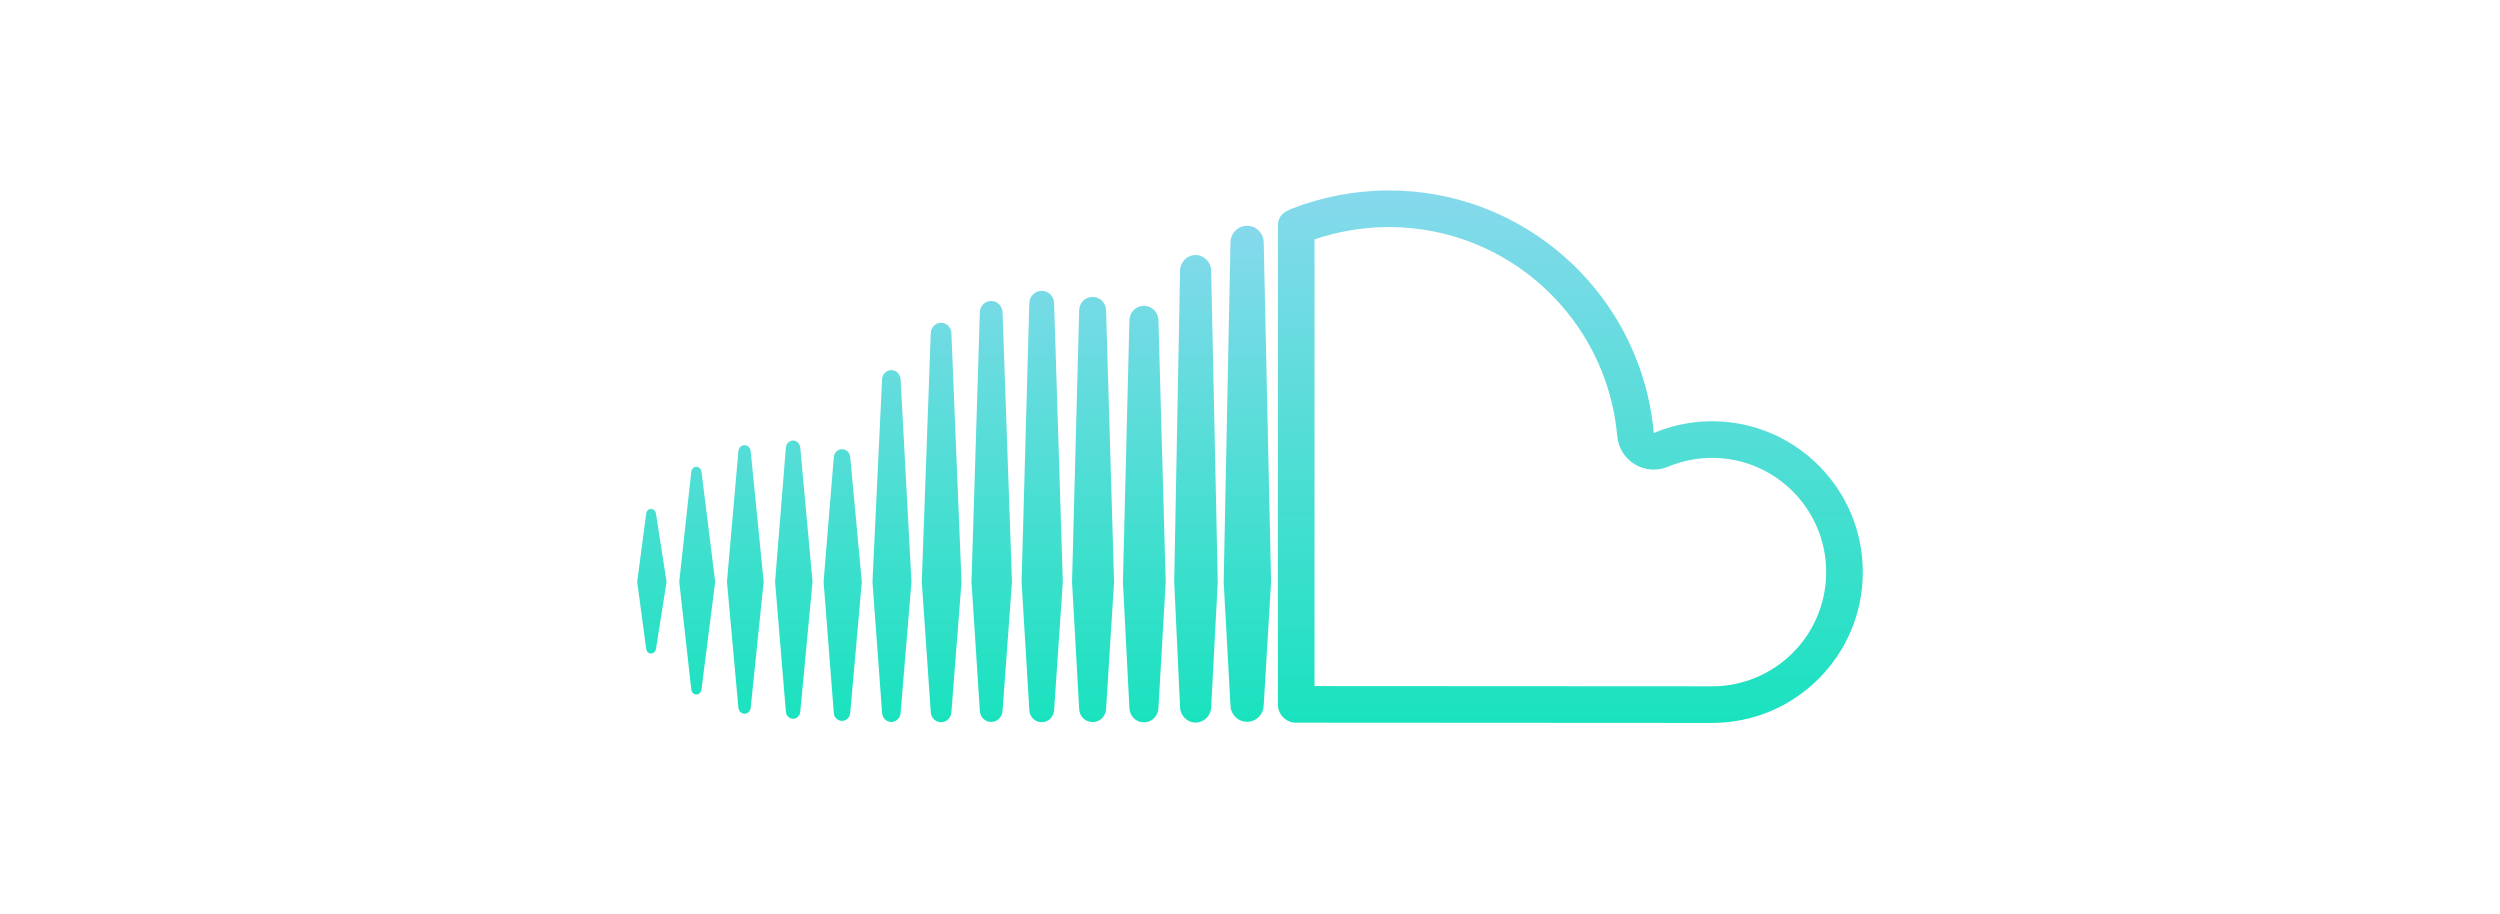
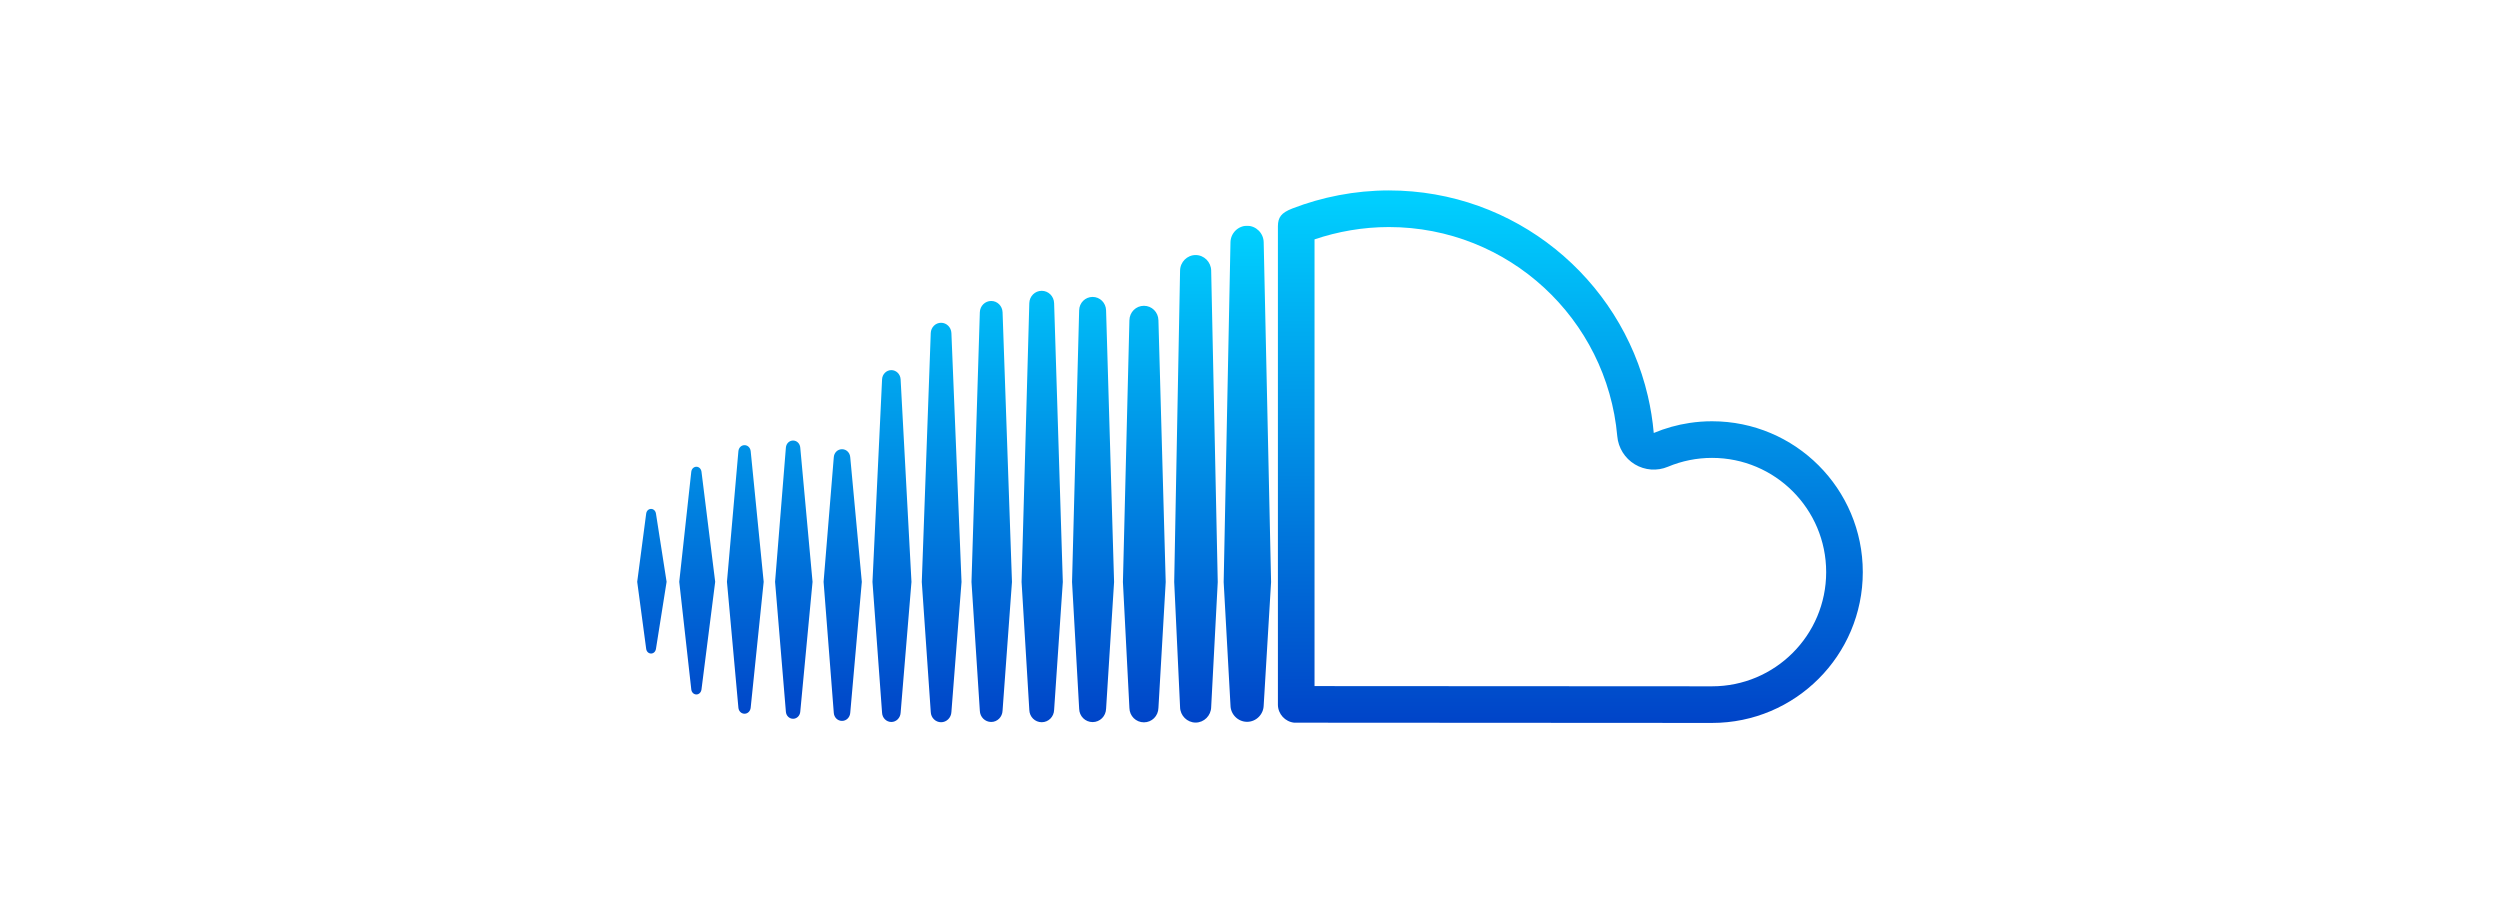
<svg xmlns="http://www.w3.org/2000/svg" width="1024" height="374" fill="none">
  <path d="M266.685 208.447c-1.047 0-1.879.81-2.014 1.966L261 238.309l3.671 27.416c.135 1.156.967 1.961 2.014 1.961 1.015 0 1.841-.8 2.003-1.95v-.005.005l4.351-27.427-4.351-27.902c-.157-1.15-.994-1.96-2.003-1.96zm20.645-15.242c-.173-1.199-1.032-2.025-2.09-2.025-1.063 0-1.943.853-2.089 2.025 0 .011-4.934 45.104-4.934 45.104l4.934 44.105c.14 1.183 1.02 2.037 2.089 2.037 1.053 0 1.911-.832 2.084-2.026l5.615-44.116-5.609-45.104zm77.763-41.605c-2.025 0-3.698 1.659-3.796 3.765l-3.93 82.982 3.93 53.627c.103 2.096 1.771 3.749 3.796 3.749 2.013 0 3.682-1.658 3.8-3.759v.016l4.444-53.633-4.444-82.982c-.118-2.106-1.787-3.765-3.8-3.765zm-40.248 28.842c-1.555 0-2.823 1.242-2.947 2.901l-4.427 54.983 4.427 53.195c.118 1.647 1.392 2.889 2.947 2.889 1.539 0 2.808-1.242 2.943-2.889l5.031-53.195-5.031-54.994c-.135-1.648-1.404-2.89-2.943-2.89zm81.148 115.275c2.511 0 4.552-2.025 4.654-4.618l3.855-52.725-3.849-110.479c-.103-2.592-2.144-4.618-4.654-4.618-2.532 0-4.578 2.031-4.659 4.624l-3.418 110.468 3.418 52.747c.081 2.571 2.127 4.601 4.653 4.601zm83.735.249c3.455 0 6.305-2.847 6.37-6.346l2.689-51.213-2.689-127.595c-.059-3.495-2.915-6.347-6.37-6.347-3.461 0-6.317 2.847-6.371 6.352l-2.402 127.546c0 .081 2.402 51.289 2.402 51.289.054 3.467 2.915 6.314 6.371 6.314zm-42.186-.2c3.007 0 5.431-2.414 5.512-5.493v.038l3.272-51.926-3.277-111.278c-.081-3.079-2.505-5.488-5.512-5.488-3.029 0-5.453 2.409-5.518 5.488l-2.91 111.283 2.915 51.915c.065 3.047 2.489 5.461 5.518 5.461zm-102.651-.486c1.787 0 3.234-1.431 3.369-3.316l4.74-53.638-4.74-51.024c-.13-1.885-1.577-3.306-3.369-3.306-1.814 0-3.261 1.431-3.374 3.327l-4.174 51.003 4.174 53.632c.118 1.891 1.56 3.322 3.374 3.322zm-39.929-2.938c1.306 0 2.364-1.032 2.516-2.458l5.323-51.569-5.318-53.514c-.157-1.431-1.215-2.463-2.521-2.463-1.323 0-2.381 1.037-2.516 2.463l-4.686 53.514 4.686 51.558c.13 1.432 1.188 2.469 2.516 2.469zm163.592-167.088c-3.266 0-5.885 2.598-5.95 5.925l-2.656 107.217 2.656 51.591c.065 3.284 2.678 5.882 5.95 5.882 3.261 0 5.863-2.593 5.938-5.92v.043l2.98-51.591-2.98-107.233c-.075-3.316-2.677-5.914-5.938-5.914zm-83.087 170.571c2.257 0 4.12-1.841 4.228-4.191l4.146-53.271-4.146-101.961c-.114-2.355-1.971-4.191-4.228-4.191-2.278 0-4.135 1.841-4.232 4.191l-3.671 101.961 3.676 53.293c.092 2.328 1.949 4.169 4.227 4.169zm46.3-5.028v-.027l3.563-52.39-3.563-114.201c-.086-2.835-2.322-5.061-5.08-5.061-2.775 0-5.01 2.22-5.086 5.061l-3.164 114.195 3.17 52.418c.075 2.808 2.31 5.028 5.08 5.028 2.764 0 4.988-2.22 5.08-5.045v.022zM510.81 92.475c-3.709 0-6.754 3.046-6.808 6.789l-2.786 139.159 2.791 50.505c.049 3.689 3.094 6.73 6.803 6.73 3.698 0 6.743-3.041 6.797-6.784v.06l3.028-50.511-3.028-139.17c-.054-3.732-3.099-6.778-6.797-6.778z" fill="url(#prefix__paint0_linear)" />
  <path fill-rule="evenodd" clip-rule="evenodd" d="M669.628 190.191a14.999 14.999 0 01-7.194-11.525C658.197 130.646 617.935 93 568.873 93c-10.61 0-21.024 1.855-30.441 5.05V281.02l18.331.013a1451817.588 1451817.588 0 00144.492.08c25.807 0 46.745-20.937 46.745-46.778 0-25.845-20.936-46.783-46.74-46.783a46.62 46.62 0 00-18.082 3.629 14.998 14.998 0 01-13.55-.989zm-146.196 98.516c.048 3.781 2.98 6.929 6.667 7.302.157.016 170.054.103 171.156.103 34.098 0 61.745-27.659 61.745-61.778 0-34.118-27.641-61.783-61.74-61.783a62.04 62.04 0 00-9.22.687 61.543 61.543 0 00-14.664 4.109 108.766 108.766 0 00-2.42-15.157C663.718 113.947 620.517 78 568.873 78c-13.929 0-27.507 2.744-39.497 7.383-4.659 1.804-5.901 3.662-5.944 7.265v196.059zm10.749-189.07a.73.73 0 01.103-.053.83.83 0 01-.103.053z" fill="url(#prefix__paint1_linear)" />
  <defs>
    <linearGradient id="prefix__paint0_linear" x1="390.818" y1="92.475" x2="390.818" y2="295.929" gradientUnits="userSpaceOnUse">
      <stop stop-color="#86D9EC" />
-       <stop offset="1" stop-color="#19E2BE" />
+       <stop offset="0" stop-color="#00D1FF" />
+       <stop offset="1" stop-color="#0044C8" />
    </linearGradient>
    <linearGradient id="prefix__paint1_linear" x1="643.216" y1="78" x2="643.216" y2="296.073" gradientUnits="userSpaceOnUse">
      <stop stop-color="#86D9EC" />
-       <stop offset="1" stop-color="#19E2BE" />
+       <stop offset="0" stop-color="#00D1FF" />
+       <stop offset="1" stop-color="#0044C8" />
    </linearGradient>
  </defs>
</svg>
